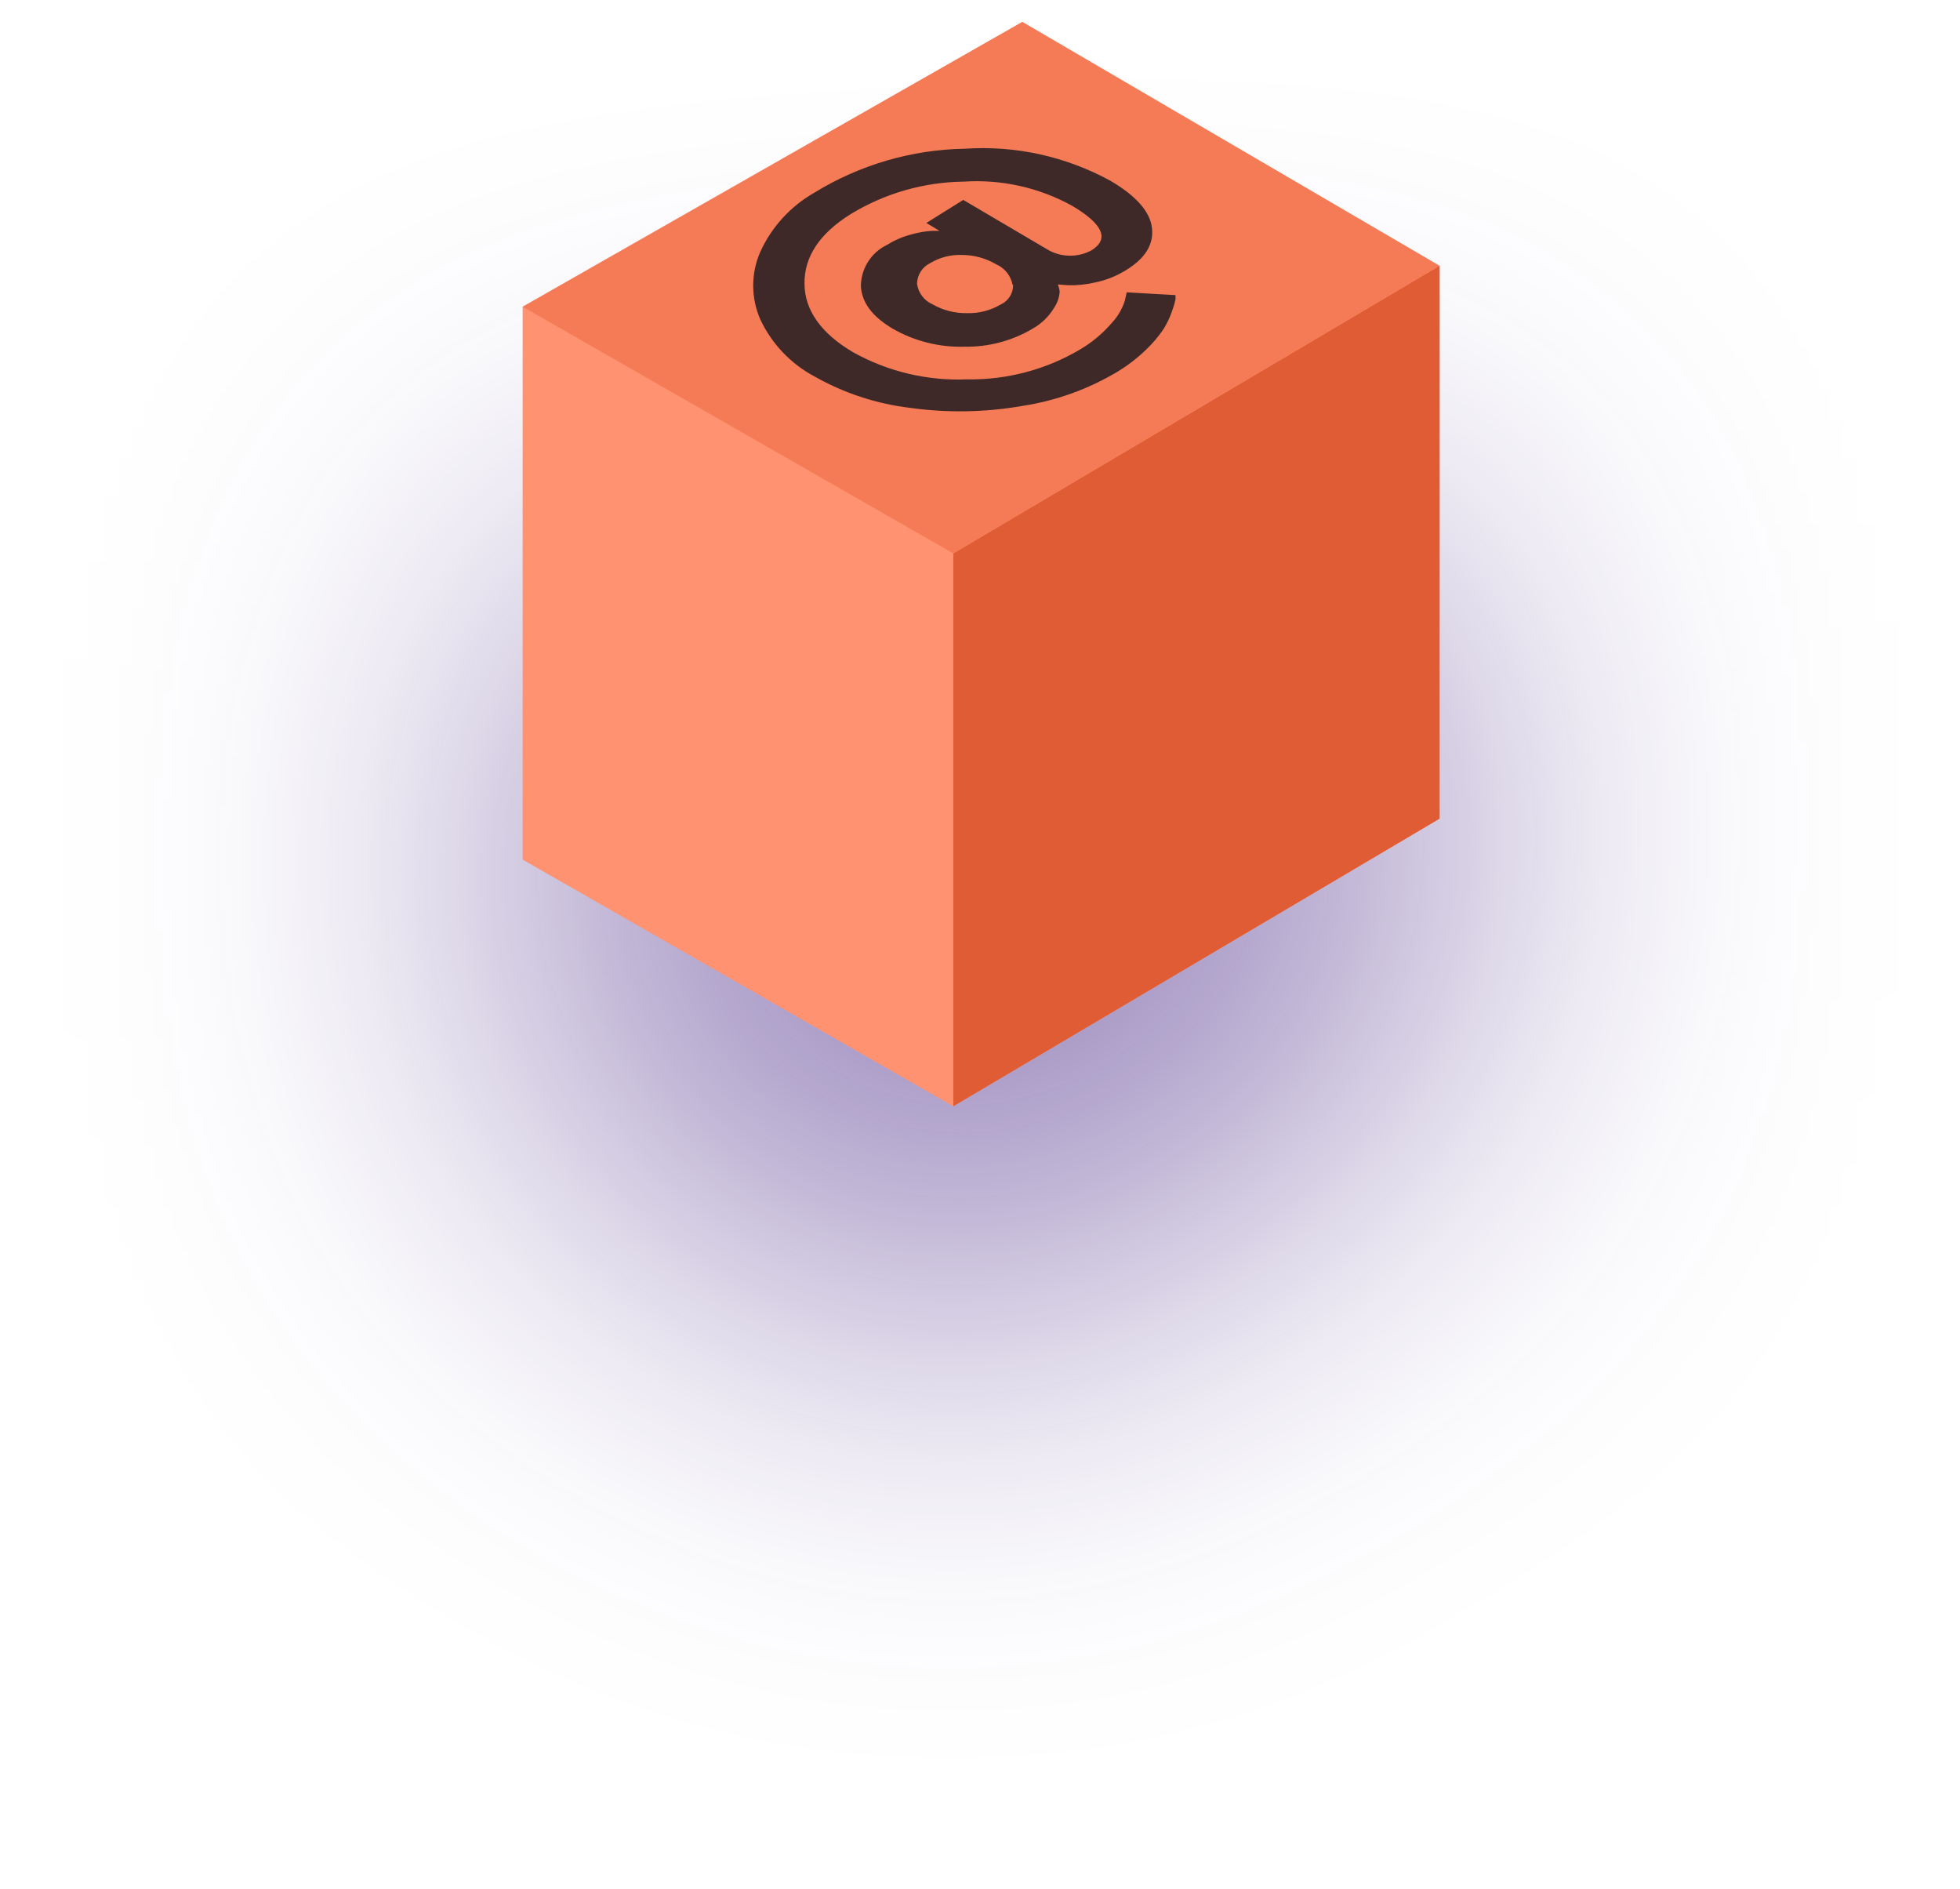
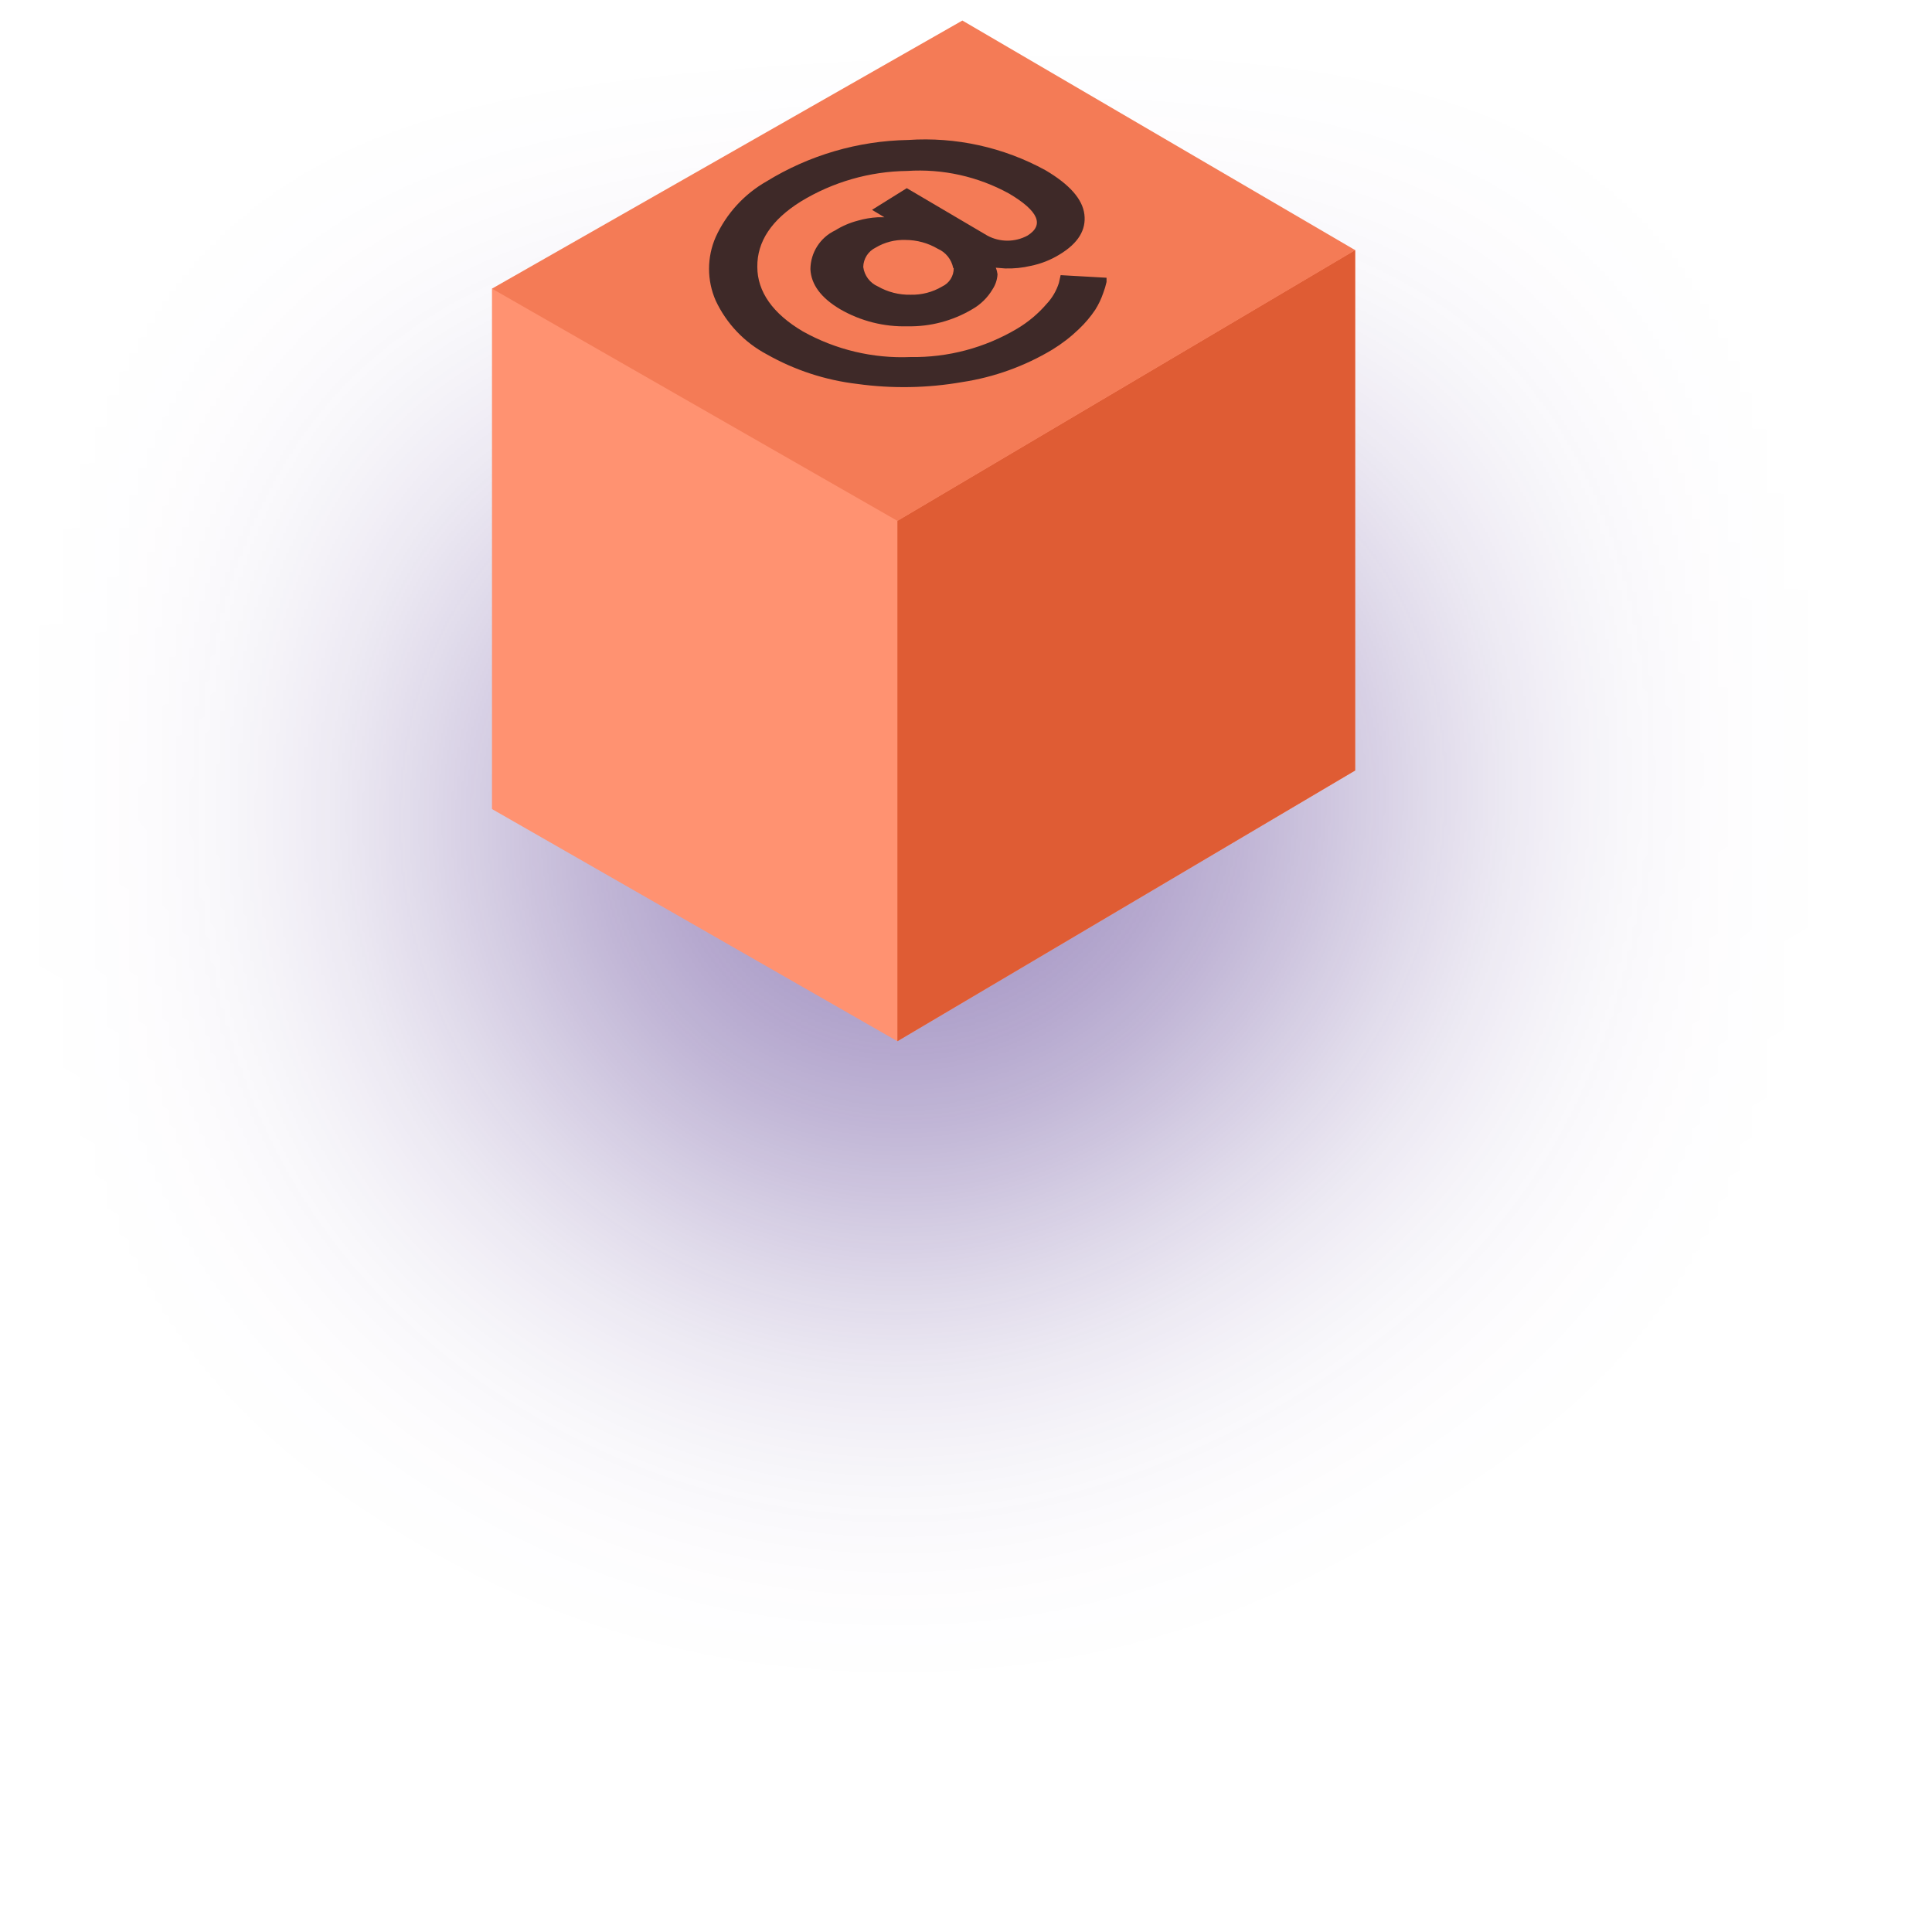
- <svg xmlns="http://www.w3.org/2000/svg" xmlns:xlink="http://www.w3.org/1999/xlink" width="191" height="184">
+ <svg xmlns="http://www.w3.org/2000/svg" xmlns:xlink="http://www.w3.org/1999/xlink" viewBox="0 0 200 200">
  <defs>
    <filter x="-97.9%" y="-76.3%" width="295.8%" height="313.7%" filterUnits="objectBoundingBox" id="a">
      <feOffset dy="25" in="SourceAlpha" result="shadowOffsetOuter1" />
      <feGaussianBlur stdDeviation="25" in="shadowOffsetOuter1" result="shadowBlurOuter1" />
      <feColorMatrix values="0 0 0 0 0.209 0 0 0 0 0.069 0 0 0 0 0.478 0 0 0 0.497 0" in="shadowBlurOuter1" />
    </filter>
    <path id="b" d="M0 27.756v53.87l41.968 24.035 47.387-28.025v-53.87" />
  </defs>
  <g fill="none" fill-rule="evenodd">
    <g transform="translate(50.93 2.125)">
      <use fill="#000" filter="url(#a)" xlink:href="#b" />
      <use fill="#FF9271" xlink:href="#b" />
    </g>
    <path fill="#DF5C34" fill-rule="nonzero" d="M92.899 53.917v53.87l47.387-28.026v-53.87z" />
    <path fill="#F47B56" fill-rule="nonzero" d="M50.93 29.88L99.624 2.126l40.662 23.767-47.387 28.025z" />
    <path d="M94.013 14.49a25.942 25.942 0 0114.207 3.129c2.486 1.462 3.844 2.988 4.036 4.579.192 1.59-.628 2.975-2.562 4.143a9.115 9.115 0 01-2.985 1.18c-.869.205-1.76.295-2.652.269l-.974-.077c.091.217.151.446.18.68a3.132 3.132 0 01-.513 1.552 5.704 5.704 0 01-2.1 2.065 12.633 12.633 0 01-6.7 1.77 13.247 13.247 0 01-6.957-1.757c-1.999-1.18-3.023-2.566-3.1-4.156a4.49 4.49 0 012.562-4.015 8.488 8.488 0 012.357-1.013 9.175 9.175 0 012.037-.346h.705l-1.282-.77 3.6-2.244 8.34 4.912a4.377 4.377 0 004.15 0c1.769-1.103 1.137-2.552-1.895-4.348a19.261 19.261 0 00-10.556-2.347 21.67 21.67 0 00-11.018 3.168c-3.023 1.89-4.522 4.143-4.496 6.76 0 2.564 1.601 4.848 4.714 6.682a21.015 21.015 0 0011.146 2.655 20.926 20.926 0 0011.017-2.925 12.353 12.353 0 003.062-2.565 5.683 5.683 0 001.28-2.18l.18-.808 4.753.269c.008.145.008.29 0 .436a8.216 8.216 0 01-.346 1.154 8.303 8.303 0 01-.82 1.72 11.912 11.912 0 01-1.69 2 15.952 15.952 0 01-2.755 2.13 25.602 25.602 0 01-9.326 3.36 35.176 35.176 0 01-10.877.192 24.896 24.896 0 01-9.339-3.053 12.127 12.127 0 01-5.304-5.566 8.192 8.192 0 010-6.593 12.692 12.692 0 015.266-5.759 28.966 28.966 0 0114.655-4.284zm4.663 13.262c-.17-.891-.77-1.64-1.601-2.001a6.579 6.579 0 00-3.33-.911 5.619 5.619 0 00-3.101.795 2.283 2.283 0 00-1.281 2.001c.117.89.69 1.654 1.512 2.014a6.54 6.54 0 003.394.86 6.092 6.092 0 003.254-.847 2.065 2.065 0 001.205-1.911" fill="#3E2928" fill-rule="nonzero" />
  </g>
</svg>
